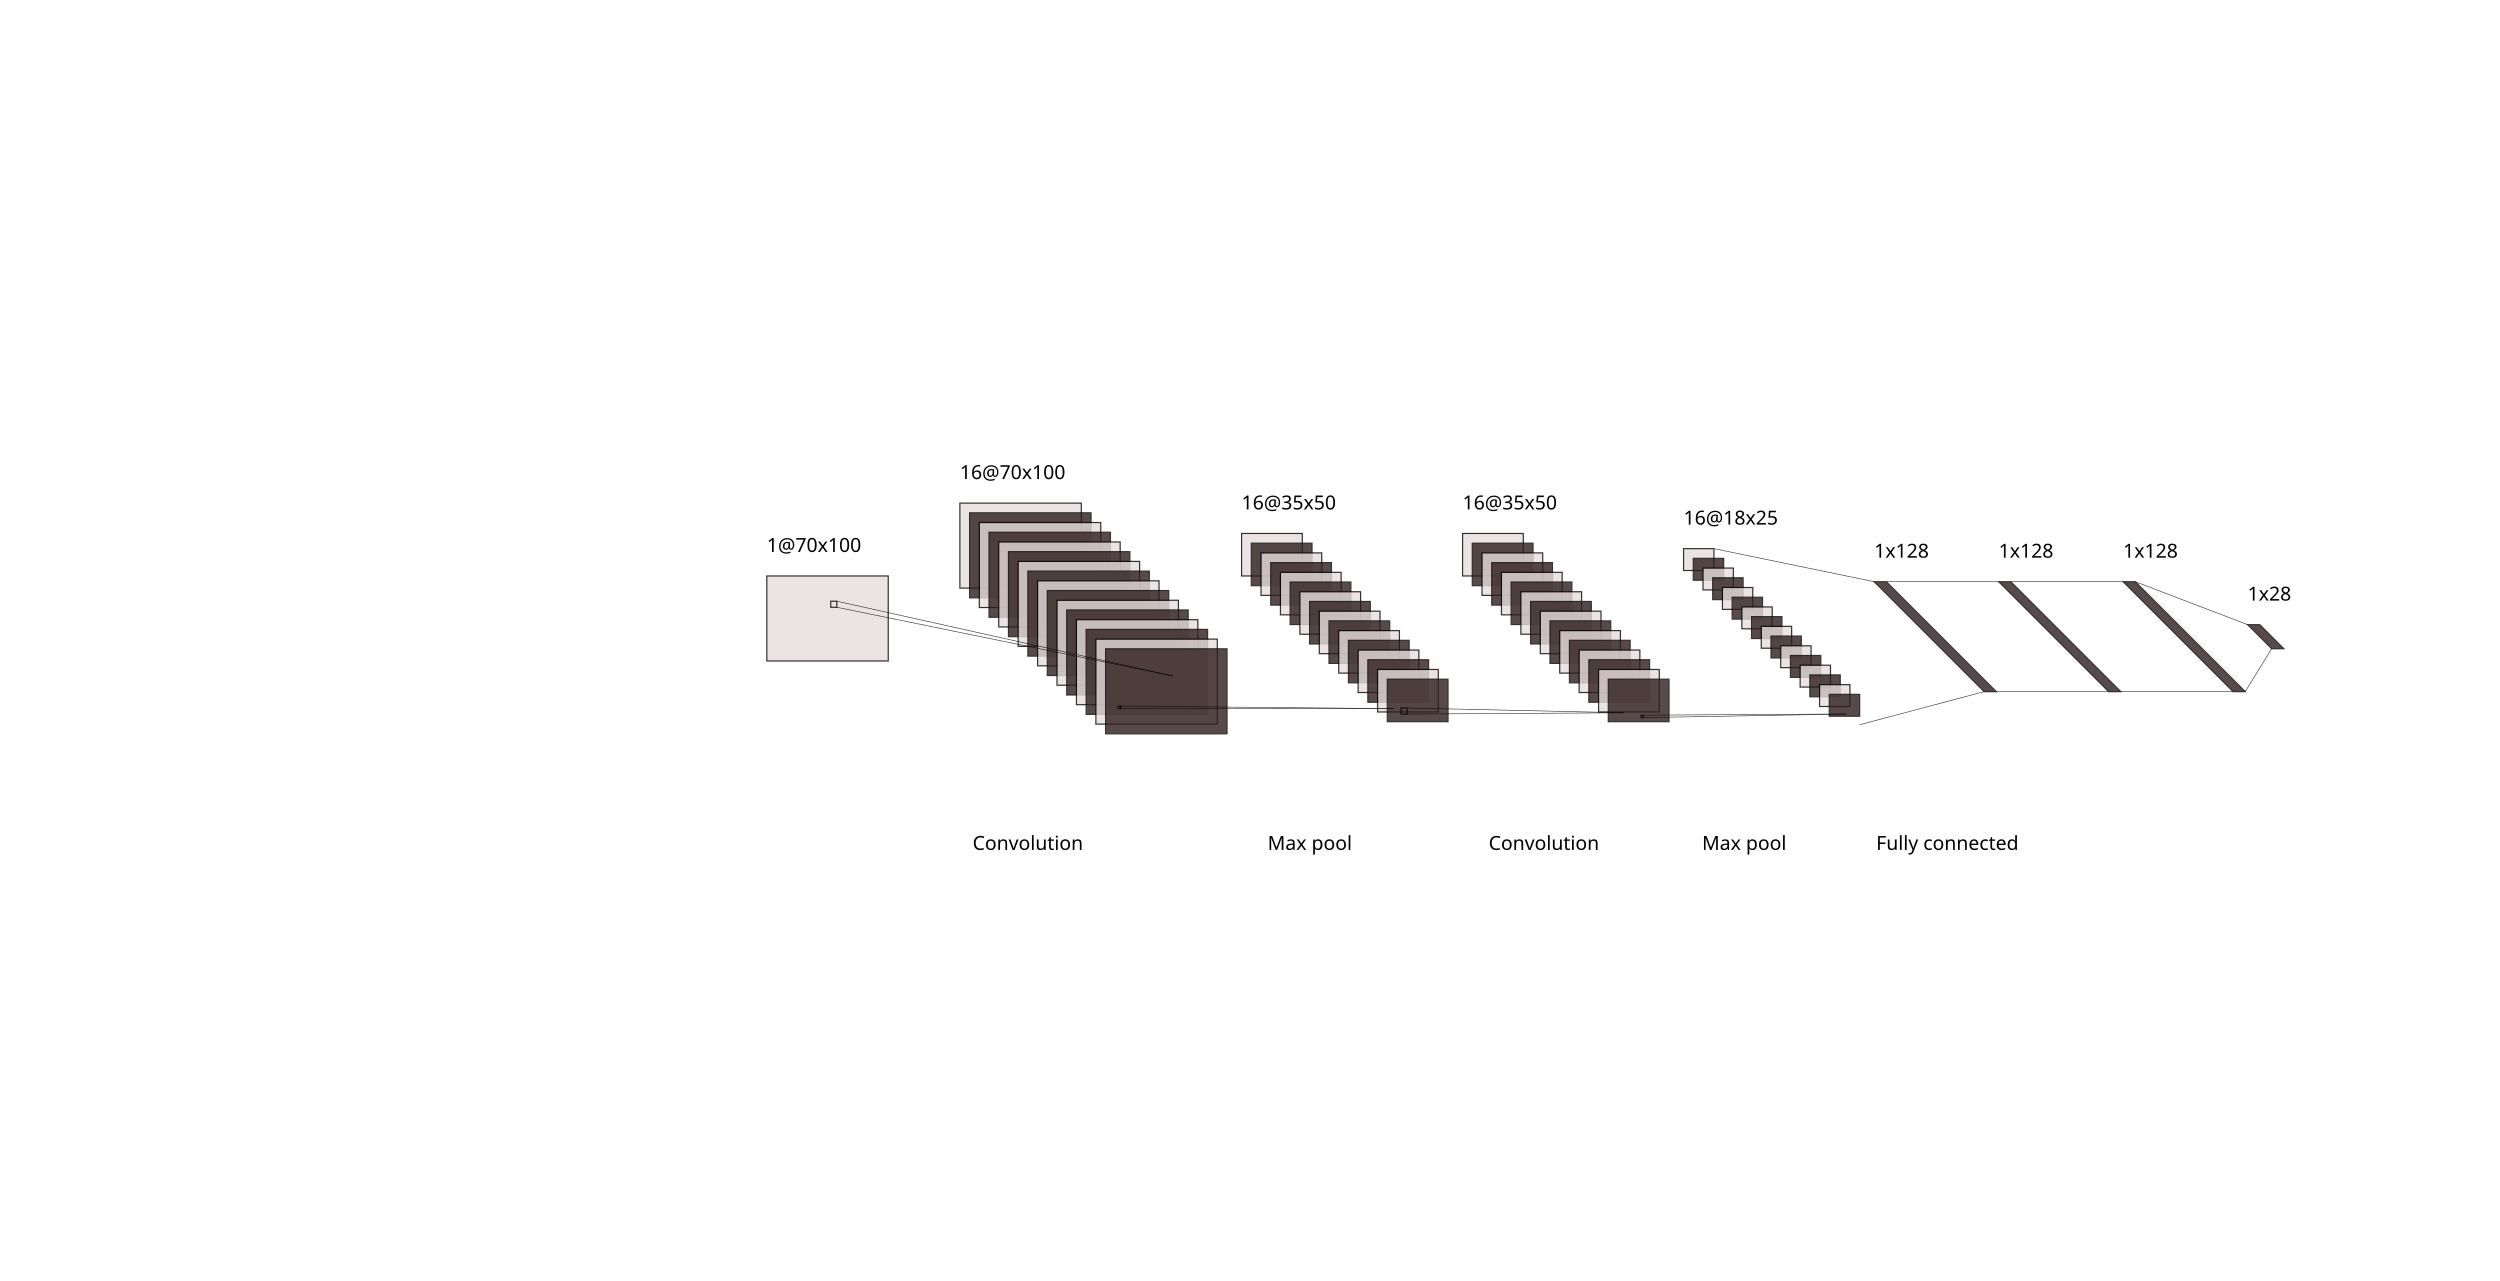
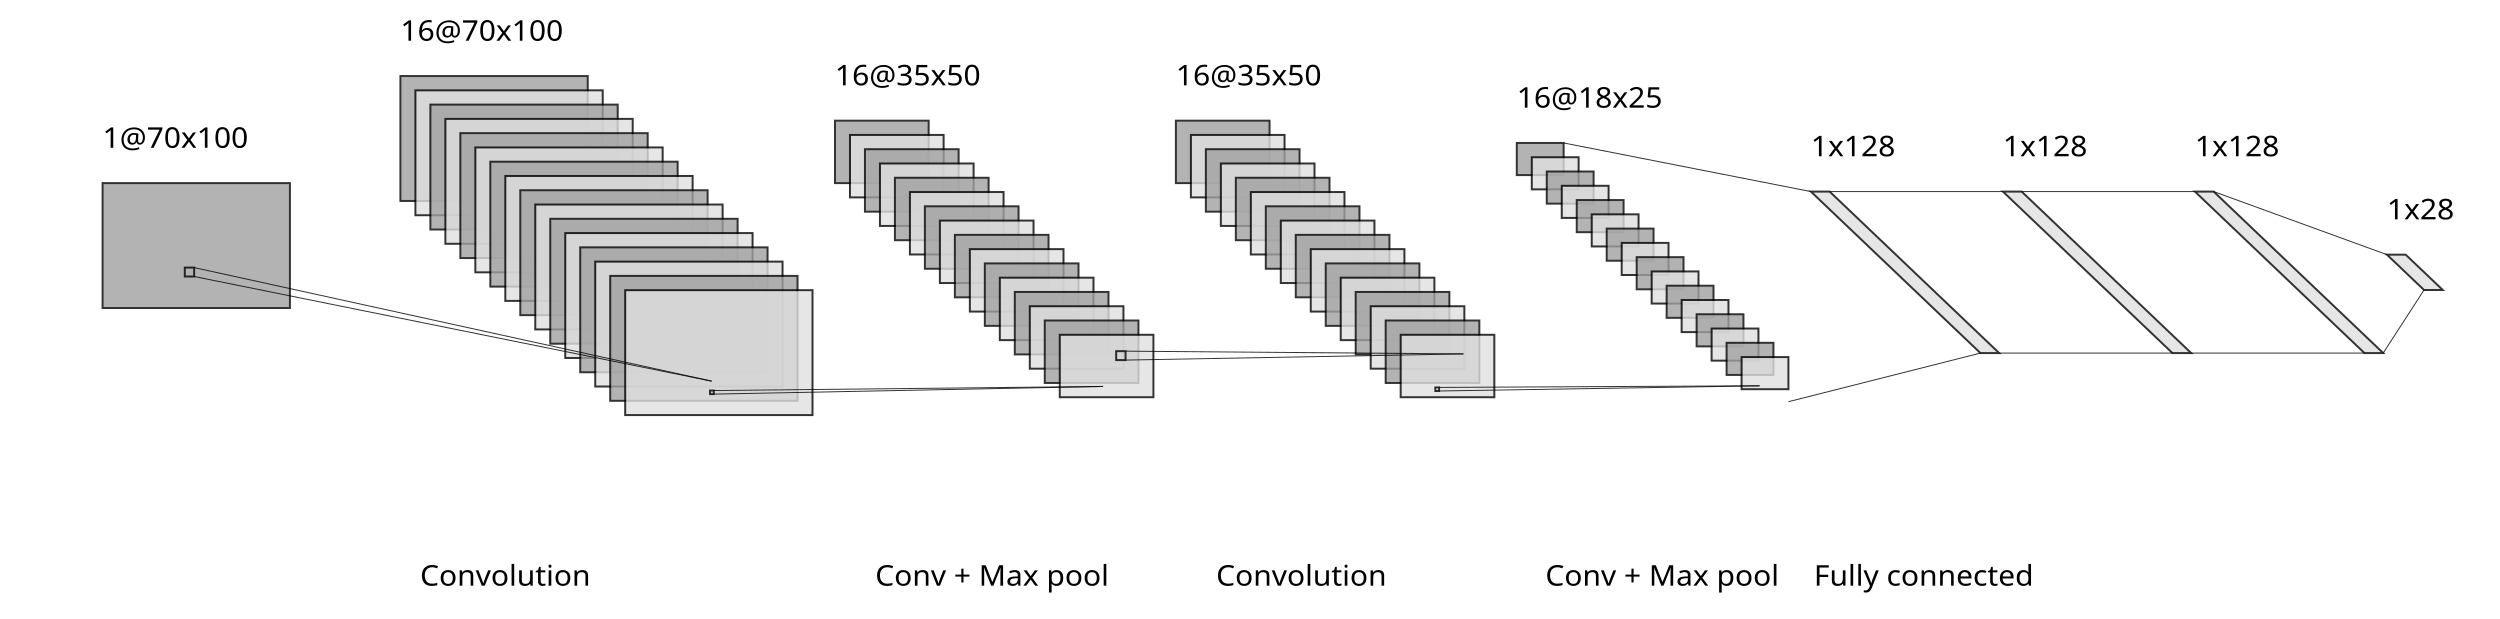
- <svg xmlns="http://www.w3.org/2000/svg" width="1853" height="949" style="cursor: move;">
-   <g transform="translate(229.5121,44.85686) scale(0.9000019)">
-     <rect class="rect" id="0_0" width="100" height="70" x="376.5" y="424.5" style="fill: rgb(231, 221, 221); stroke: black; stroke-width: 1; opacity: 0.8;" />
-     <rect class="rect" id="1_0" width="100" height="70" x="535.5" y="364.5" style="fill: rgb(231, 221, 221); stroke: black; stroke-width: 1; opacity: 0.8;" />
-     <rect class="rect" id="1_1" width="100" height="70" x="543.5" y="372.5" style="fill: rgb(46, 29, 29); stroke: black; stroke-width: 1; opacity: 0.8;" />
-     <rect class="rect" id="1_2" width="100" height="70" x="551.5" y="380.5" style="fill: rgb(231, 221, 221); stroke: black; stroke-width: 1; opacity: 0.8;" />
-     <rect class="rect" id="1_3" width="100" height="70" x="559.5" y="388.5" style="fill: rgb(46, 29, 29); stroke: black; stroke-width: 1; opacity: 0.8;" />
-     <rect class="rect" id="1_4" width="100" height="70" x="567.5" y="396.5" style="fill: rgb(231, 221, 221); stroke: black; stroke-width: 1; opacity: 0.8;" />
-     <rect class="rect" id="1_5" width="100" height="70" x="575.5" y="404.5" style="fill: rgb(46, 29, 29); stroke: black; stroke-width: 1; opacity: 0.8;" />
-     <rect class="rect" id="1_6" width="100" height="70" x="583.5" y="412.5" style="fill: rgb(231, 221, 221); stroke: black; stroke-width: 1; opacity: 0.8;" />
-     <rect class="rect" id="1_7" width="100" height="70" x="591.5" y="420.5" style="fill: rgb(46, 29, 29); stroke: black; stroke-width: 1; opacity: 0.8;" />
-     <rect class="rect" id="1_8" width="100" height="70" x="599.5" y="428.5" style="fill: rgb(231, 221, 221); stroke: black; stroke-width: 1; opacity: 0.8;" />
-     <rect class="rect" id="1_9" width="100" height="70" x="607.5" y="436.5" style="fill: rgb(46, 29, 29); stroke: black; stroke-width: 1; opacity: 0.8;" />
-     <rect class="rect" id="1_10" width="100" height="70" x="615.5" y="444.5" style="fill: rgb(231, 221, 221); stroke: black; stroke-width: 1; opacity: 0.8;" />
-     <rect class="rect" id="1_11" width="100" height="70" x="623.5" y="452.5" style="fill: rgb(46, 29, 29); stroke: black; stroke-width: 1; opacity: 0.8;" />
-     <rect class="rect" id="1_12" width="100" height="70" x="631.5" y="460.5" style="fill: rgb(231, 221, 221); stroke: black; stroke-width: 1; opacity: 0.8;" />
-     <rect class="rect" id="1_13" width="100" height="70" x="639.5" y="468.5" style="fill: rgb(46, 29, 29); stroke: black; stroke-width: 1; opacity: 0.8;" />
-     <rect class="rect" id="1_14" width="100" height="70" x="647.5" y="476.5" style="fill: rgb(231, 221, 221); stroke: black; stroke-width: 1; opacity: 0.8;" />
-     <rect class="rect" id="1_15" width="100" height="70" x="655.5" y="484.5" style="fill: rgb(46, 29, 29); stroke: black; stroke-width: 1; opacity: 0.8;" />
-     <rect class="rect" id="2_0" width="50" height="35" x="767.5" y="389.5" style="fill: rgb(231, 221, 221); stroke: black; stroke-width: 1; opacity: 0.8;" />
-     <rect class="rect" id="2_1" width="50" height="35" x="775.5" y="397.5" style="fill: rgb(46, 29, 29); stroke: black; stroke-width: 1; opacity: 0.8;" />
-     <rect class="rect" id="2_2" width="50" height="35" x="783.5" y="405.5" style="fill: rgb(231, 221, 221); stroke: black; stroke-width: 1; opacity: 0.8;" />
-     <rect class="rect" id="2_3" width="50" height="35" x="791.5" y="413.5" style="fill: rgb(46, 29, 29); stroke: black; stroke-width: 1; opacity: 0.8;" />
-     <rect class="rect" id="2_4" width="50" height="35" x="799.5" y="421.5" style="fill: rgb(231, 221, 221); stroke: black; stroke-width: 1; opacity: 0.8;" />
-     <rect class="rect" id="2_5" width="50" height="35" x="807.5" y="429.5" style="fill: rgb(46, 29, 29); stroke: black; stroke-width: 1; opacity: 0.8;" />
-     <rect class="rect" id="2_6" width="50" height="35" x="815.5" y="437.5" style="fill: rgb(231, 221, 221); stroke: black; stroke-width: 1; opacity: 0.8;" />
-     <rect class="rect" id="2_7" width="50" height="35" x="823.5" y="445.5" style="fill: rgb(46, 29, 29); stroke: black; stroke-width: 1; opacity: 0.8;" />
-     <rect class="rect" id="2_8" width="50" height="35" x="831.5" y="453.5" style="fill: rgb(231, 221, 221); stroke: black; stroke-width: 1; opacity: 0.8;" />
-     <rect class="rect" id="2_9" width="50" height="35" x="839.5" y="461.5" style="fill: rgb(46, 29, 29); stroke: black; stroke-width: 1; opacity: 0.8;" />
-     <rect class="rect" id="2_10" width="50" height="35" x="847.5" y="469.5" style="fill: rgb(231, 221, 221); stroke: black; stroke-width: 1; opacity: 0.8;" />
-     <rect class="rect" id="2_11" width="50" height="35" x="855.5" y="477.5" style="fill: rgb(46, 29, 29); stroke: black; stroke-width: 1; opacity: 0.8;" />
-     <rect class="rect" id="2_12" width="50" height="35" x="863.5" y="485.5" style="fill: rgb(231, 221, 221); stroke: black; stroke-width: 1; opacity: 0.8;" />
-     <rect class="rect" id="2_13" width="50" height="35" x="871.5" y="493.5" style="fill: rgb(46, 29, 29); stroke: black; stroke-width: 1; opacity: 0.8;" />
-     <rect class="rect" id="2_14" width="50" height="35" x="879.5" y="501.5" style="fill: rgb(231, 221, 221); stroke: black; stroke-width: 1; opacity: 0.8;" />
-     <rect class="rect" id="2_15" width="50" height="35" x="887.5" y="509.5" style="fill: rgb(46, 29, 29); stroke: black; stroke-width: 1; opacity: 0.8;" />
-     <rect class="rect" id="3_0" width="50" height="35" x="949.5" y="389.5" style="fill: rgb(231, 221, 221); stroke: black; stroke-width: 1; opacity: 0.8;" />
-     <rect class="rect" id="3_1" width="50" height="35" x="957.5" y="397.5" style="fill: rgb(46, 29, 29); stroke: black; stroke-width: 1; opacity: 0.8;" />
-     <rect class="rect" id="3_2" width="50" height="35" x="965.5" y="405.5" style="fill: rgb(231, 221, 221); stroke: black; stroke-width: 1; opacity: 0.8;" />
-     <rect class="rect" id="3_3" width="50" height="35" x="973.5" y="413.5" style="fill: rgb(46, 29, 29); stroke: black; stroke-width: 1; opacity: 0.8;" />
-     <rect class="rect" id="3_4" width="50" height="35" x="981.5" y="421.5" style="fill: rgb(231, 221, 221); stroke: black; stroke-width: 1; opacity: 0.8;" />
-     <rect class="rect" id="3_5" width="50" height="35" x="989.5" y="429.5" style="fill: rgb(46, 29, 29); stroke: black; stroke-width: 1; opacity: 0.8;" />
-     <rect class="rect" id="3_6" width="50" height="35" x="997.5" y="437.5" style="fill: rgb(231, 221, 221); stroke: black; stroke-width: 1; opacity: 0.8;" />
-     <rect class="rect" id="3_7" width="50" height="35" x="1005.5" y="445.5" style="fill: rgb(46, 29, 29); stroke: black; stroke-width: 1; opacity: 0.8;" />
-     <rect class="rect" id="3_8" width="50" height="35" x="1013.5" y="453.5" style="fill: rgb(231, 221, 221); stroke: black; stroke-width: 1; opacity: 0.8;" />
-     <rect class="rect" id="3_9" width="50" height="35" x="1021.5" y="461.5" style="fill: rgb(46, 29, 29); stroke: black; stroke-width: 1; opacity: 0.8;" />
-     <rect class="rect" id="3_10" width="50" height="35" x="1029.5" y="469.5" style="fill: rgb(231, 221, 221); stroke: black; stroke-width: 1; opacity: 0.8;" />
-     <rect class="rect" id="3_11" width="50" height="35" x="1037.5" y="477.5" style="fill: rgb(46, 29, 29); stroke: black; stroke-width: 1; opacity: 0.8;" />
-     <rect class="rect" id="3_12" width="50" height="35" x="1045.5" y="485.5" style="fill: rgb(231, 221, 221); stroke: black; stroke-width: 1; opacity: 0.8;" />
-     <rect class="rect" id="3_13" width="50" height="35" x="1053.5" y="493.5" style="fill: rgb(46, 29, 29); stroke: black; stroke-width: 1; opacity: 0.8;" />
-     <rect class="rect" id="3_14" width="50" height="35" x="1061.5" y="501.5" style="fill: rgb(231, 221, 221); stroke: black; stroke-width: 1; opacity: 0.8;" />
-     <rect class="rect" id="3_15" width="50" height="35" x="1069.5" y="509.5" style="fill: rgb(46, 29, 29); stroke: black; stroke-width: 1; opacity: 0.8;" />
-     <rect class="rect" id="4_0" width="25" height="18" x="1131.5" y="402" style="fill: rgb(231, 221, 221); stroke: black; stroke-width: 1; opacity: 0.8;" />
-     <rect class="rect" id="4_1" width="25" height="18" x="1139.5" y="410" style="fill: rgb(46, 29, 29); stroke: black; stroke-width: 1; opacity: 0.8;" />
-     <rect class="rect" id="4_2" width="25" height="18" x="1147.5" y="418" style="fill: rgb(231, 221, 221); stroke: black; stroke-width: 1; opacity: 0.8;" />
-     <rect class="rect" id="4_3" width="25" height="18" x="1155.5" y="426" style="fill: rgb(46, 29, 29); stroke: black; stroke-width: 1; opacity: 0.8;" />
-     <rect class="rect" id="4_4" width="25" height="18" x="1163.5" y="434" style="fill: rgb(231, 221, 221); stroke: black; stroke-width: 1; opacity: 0.8;" />
-     <rect class="rect" id="4_5" width="25" height="18" x="1171.5" y="442" style="fill: rgb(46, 29, 29); stroke: black; stroke-width: 1; opacity: 0.8;" />
-     <rect class="rect" id="4_6" width="25" height="18" x="1179.5" y="450" style="fill: rgb(231, 221, 221); stroke: black; stroke-width: 1; opacity: 0.8;" />
-     <rect class="rect" id="4_7" width="25" height="18" x="1187.5" y="458" style="fill: rgb(46, 29, 29); stroke: black; stroke-width: 1; opacity: 0.8;" />
-     <rect class="rect" id="4_8" width="25" height="18" x="1195.5" y="466" style="fill: rgb(231, 221, 221); stroke: black; stroke-width: 1; opacity: 0.8;" />
-     <rect class="rect" id="4_9" width="25" height="18" x="1203.5" y="474" style="fill: rgb(46, 29, 29); stroke: black; stroke-width: 1; opacity: 0.8;" />
-     <rect class="rect" id="4_10" width="25" height="18" x="1211.5" y="482" style="fill: rgb(231, 221, 221); stroke: black; stroke-width: 1; opacity: 0.8;" />
-     <rect class="rect" id="4_11" width="25" height="18" x="1219.5" y="490" style="fill: rgb(46, 29, 29); stroke: black; stroke-width: 1; opacity: 0.8;" />
-     <rect class="rect" id="4_12" width="25" height="18" x="1227.5" y="498" style="fill: rgb(231, 221, 221); stroke: black; stroke-width: 1; opacity: 0.8;" />
-     <rect class="rect" id="4_13" width="25" height="18" x="1235.5" y="506" style="fill: rgb(46, 29, 29); stroke: black; stroke-width: 1; opacity: 0.8;" />
-     <rect class="rect" id="4_14" width="25" height="18" x="1243.5" y="514" style="fill: rgb(231, 221, 221); stroke: black; stroke-width: 1; opacity: 0.8;" />
-     <rect class="rect" id="4_15" width="25" height="18" x="1251.5" y="522" style="fill: rgb(46, 29, 29); stroke: black; stroke-width: 1; opacity: 0.8;" />
-     <rect class="conv" id="conv_0" width="5" height="5" x="429.137" y="445.279" style="fill-opacity: 0; stroke: black; stroke-width: 1; stroke-opacity: 0.8;" />
-     <rect class="conv" id="conv_1" width="2" height="2" x="665.883" y="531.663" style="fill-opacity: 0; stroke: black; stroke-width: 1; stroke-opacity: 0.8;" />
-     <rect class="conv" id="conv_2" width="5" height="5" x="898.835" y="533.228" style="fill-opacity: 0; stroke: black; stroke-width: 1; stroke-opacity: 0.8;" />
-     <rect class="conv" id="conv_3" width="2" height="2" x="1096.483" y="539.146" style="fill-opacity: 0; stroke: black; stroke-width: 1; stroke-opacity: 0.8;" />
-     <line class="link" id="conv_0" x1="434.137" y1="450.279" x2="710.908" y2="506.877" style="stroke: black; stroke-width: 0.5; stroke-opacity: 0.8;" />
-     <line class="link" id="conv_0" x1="434.137" y1="445.279" x2="710.908" y2="506.877" style="stroke: black; stroke-width: 0.5; stroke-opacity: 0.8;" />
-     <line class="link" id="conv_1" x1="667.883" y1="533.663" x2="892.798" y2="533.775" style="stroke: black; stroke-width: 0.5; stroke-opacity: 0.8;" />
-     <line class="link" id="conv_1" x1="667.883" y1="531.663" x2="892.798" y2="533.775" style="stroke: black; stroke-width: 0.5; stroke-opacity: 0.8;" />
-     <line class="link" id="conv_2" x1="903.835" y1="538.228" x2="1082.094" y2="537.182" style="stroke: black; stroke-width: 0.5; stroke-opacity: 0.8;" />
-     <line class="link" id="conv_2" x1="903.835" y1="533.228" x2="1082.094" y2="537.182" style="stroke: black; stroke-width: 0.5; stroke-opacity: 0.8;" />
-     <line class="link" id="conv_3" x1="1098.483" y1="541.146" x2="1265.554" y2="538.171" style="stroke: black; stroke-width: 0.5; stroke-opacity: 0.8;" />
-     <line class="link" id="conv_3" x1="1098.483" y1="539.146" x2="1265.554" y2="538.171" style="stroke: black; stroke-width: 0.5; stroke-opacity: 0.8;" />
-     <polygon class="poly" id="fc_0" points="1288.5,429.245 1298.5,429.245 1389.01,519.755 1379.01,519.755" style="fill: rgb(46, 29, 29); stroke: black; stroke-width: 1; opacity: 0.8;" />
-     <polygon class="poly" id="fc_1" points="1391.01,429.245 1401.01,429.245 1491.519,519.755 1481.519,519.755" style="fill: rgb(46, 29, 29); stroke: black; stroke-width: 1; opacity: 0.8;" />
-     <polygon class="poly" id="fc_2" points="1493.519,429.245 1503.519,429.245 1594.029,519.755 1584.029,519.755" style="fill: rgb(46, 29, 29); stroke: black; stroke-width: 1; opacity: 0.8;" />
-     <polygon class="poly" id="fc_3" points="1596.029,464.601 1606.029,464.601 1625.828,484.399 1615.828,484.399" style="fill: rgb(46, 29, 29); stroke: black; stroke-width: 1; opacity: 0.8;" />
-     <line class="line" id="fc_0" x1="1276.5" y1="547" x2="1379.01" y2="519.755" style="stroke: black; stroke-width: 0.5; stroke-opacity: 0.8;" />
-     <line class="line" id="fc_0" x1="1156.5" y1="402" x2="1288.5" y2="429.245" style="stroke: black; stroke-width: 0.5; stroke-opacity: 0.8;" />
-     <line class="line" id="fc_1" x1="1389.01" y1="519.755" x2="1481.519" y2="519.755" style="stroke: black; stroke-width: 0.5; stroke-opacity: 0.8;" />
-     <line class="line" id="fc_1" x1="1298.5" y1="429.245" x2="1391.01" y2="429.245" style="stroke: black; stroke-width: 0.5; stroke-opacity: 0.8;" />
-     <line class="line" id="fc_2" x1="1491.519" y1="519.755" x2="1584.029" y2="519.755" style="stroke: black; stroke-width: 0.5; stroke-opacity: 0.8;" />
-     <line class="line" id="fc_2" x1="1401.01" y1="429.245" x2="1493.519" y2="429.245" style="stroke: black; stroke-width: 0.5; stroke-opacity: 0.8;" />
-     <line class="line" id="fc_3" x1="1594.029" y1="519.755" x2="1615.828" y2="484.399" style="stroke: black; stroke-width: 0.5; stroke-opacity: 0.8;" />
-     <line class="line" id="fc_3" x1="1503.519" y1="429.245" x2="1596.029" y2="464.601" style="stroke: black; stroke-width: 0.5; stroke-opacity: 0.8;" />
-     <text class="text" dy=".35em" font-family="sans-serif" x="546" y="644.5" style="font-size: 16px;">Convolution</text>
-     <text class="text" dy=".35em" font-family="sans-serif" x="789" y="644.5" style="font-size: 16px;">Max pool</text>
-     <text class="text" dy=".35em" font-family="sans-serif" x="971" y="644.5" style="font-size: 16px;">Convolution</text>
-     <text class="text" dy=".35em" font-family="sans-serif" x="1146.75" y="644.5" style="font-size: 16px;">Max pool</text>
-     <text class="text" dy=".35em" font-family="sans-serif" x="1290.127" y="644.5" style="font-size: 16px;">Fully connected</text>
-     <text class="info" dy="-0.3em" font-family="sans-serif" x="376.5" y="409.5" style="font-size: 16px;">1@70x100</text>
-     <text class="info" dy="-0.3em" font-family="sans-serif" x="535.5" y="349.5" style="font-size: 16px;">16@70x100</text>
-     <text class="info" dy="-0.3em" font-family="sans-serif" x="767.5" y="374.5" style="font-size: 16px;">16@35x50</text>
-     <text class="info" dy="-0.3em" font-family="sans-serif" x="949.5" y="374.5" style="font-size: 16px;">16@35x50</text>
-     <text class="info" dy="-0.3em" font-family="sans-serif" x="1131.5" y="387" style="font-size: 16px;">16@18x25</text>
-     <text class="info" dy="-0.3em" font-family="sans-serif" x="1288.5" y="414.245" style="font-size: 16px;">1x128</text>
-     <text class="info" dy="-0.3em" font-family="sans-serif" x="1391.01" y="414.245" style="font-size: 16px;">1x128</text>
-     <text class="info" dy="-0.3em" font-family="sans-serif" x="1493.519" y="414.245" style="font-size: 16px;">1x128</text>
-     <text class="info" dy="-0.3em" font-family="sans-serif" x="1596.029" y="449.601" style="font-size: 16px;">1x28</text>
+ <svg xmlns="http://www.w3.org/2000/svg" width="1751.857" height="433.143" style="cursor: move;">
+   <rect id="backgroundrect" width="100%" height="100%" x="0" y="0" fill="none" stroke="none" class="" style="" />
+   <g class="currentLayer" style="">
+     <g transform="translate(-452.118,-176.4157) scale(1.391782) " id="svg_1" class="">
+       <rect class="rect" id="0_0" width="94.31" height="62.886" x="376.5" y="218.951" style="fill: rgb(160, 160, 160); stroke: black; stroke-width: 1; opacity: 0.8;" />
+       <rect class="rect" id="1_0" width="94.31" height="62.886" x="526.453" y="165.048" style="fill: rgb(160, 160, 160); stroke: black; stroke-width: 1; opacity: 0.8;" />
+       <rect class="rect" id="1_1" width="94.31" height="62.886" x="533.997" y="172.235" style="fill: rgb(224, 224, 224); stroke: black; stroke-width: 1; opacity: 0.8;" />
+       <rect class="rect" id="1_2" width="94.31" height="62.886" x="541.542" y="179.422" style="fill: rgb(160, 160, 160); stroke: black; stroke-width: 1; opacity: 0.8;" />
+       <rect class="rect" id="1_3" width="94.31" height="62.886" x="549.087" y="186.609" style="fill: rgb(224, 224, 224); stroke: black; stroke-width: 1; opacity: 0.8;" />
+       <rect class="rect" id="1_4" width="94.31" height="62.886" x="556.632" y="193.796" style="fill: rgb(160, 160, 160); stroke: black; stroke-width: 1; opacity: 0.8;" />
+       <rect class="rect" id="1_5" width="94.31" height="62.886" x="564.176" y="200.983" style="fill: rgb(224, 224, 224); stroke: black; stroke-width: 1; opacity: 0.8;" />
+       <rect class="rect" id="1_6" width="94.31" height="62.886" x="571.721" y="208.17" style="fill: rgb(160, 160, 160); stroke: black; stroke-width: 1; opacity: 0.8;" />
+       <rect class="rect" id="1_7" width="94.31" height="62.886" x="579.266" y="215.357" style="fill: rgb(224, 224, 224); stroke: black; stroke-width: 1; opacity: 0.8;" />
+       <rect class="rect" id="1_8" width="94.31" height="62.886" x="586.811" y="222.544" style="fill: rgb(160, 160, 160); stroke: black; stroke-width: 1; opacity: 0.8;" />
+       <rect class="rect" id="1_9" width="94.31" height="62.886" x="594.356" y="229.731" style="fill: rgb(224, 224, 224); stroke: black; stroke-width: 1; opacity: 0.8;" />
+       <rect class="rect" id="1_10" width="94.31" height="62.886" x="601.9" y="236.918" style="fill: rgb(160, 160, 160); stroke: black; stroke-width: 1; opacity: 0.8;" />
+       <rect class="rect" id="1_11" width="94.31" height="62.886" x="609.445" y="244.105" style="fill: rgb(224, 224, 224); stroke: black; stroke-width: 1; opacity: 0.8;" />
+       <rect class="rect" id="1_12" width="94.31" height="62.886" x="616.99" y="251.292" style="fill: rgb(160, 160, 160); stroke: black; stroke-width: 1; opacity: 0.8;" />
+       <rect class="rect" id="1_13" width="94.31" height="62.886" x="624.535" y="258.479" style="fill: rgb(224, 224, 224); stroke: black; stroke-width: 1; opacity: 0.8;" />
+       <rect class="rect" id="1_14" width="94.31" height="62.886" x="632.079" y="265.666" style="fill: rgb(160, 160, 160); stroke: black; stroke-width: 1; opacity: 0.8;" />
+       <rect class="rect" id="1_15" width="94.31" height="62.886" x="639.624" y="272.853" style="fill: rgb(224, 224, 224); stroke: black; stroke-width: 1; opacity: 0.8;" />
+       <rect class="rect" id="2_0" width="47.155" height="31.443" x="745.251" y="187.508" style="fill: rgb(160, 160, 160); stroke: black; stroke-width: 1; opacity: 0.8;" />
+       <rect class="rect" id="2_1" width="47.155" height="31.443" x="752.796" y="194.695" style="fill: rgb(224, 224, 224); stroke: black; stroke-width: 1; opacity: 0.8;" />
+       <rect class="rect" id="2_2" width="47.155" height="31.443" x="760.341" y="201.882" style="fill: rgb(160, 160, 160); stroke: black; stroke-width: 1; opacity: 0.8;" />
+       <rect class="rect" id="2_3" width="47.155" height="31.443" x="767.886" y="209.068" style="fill: rgb(224, 224, 224); stroke: black; stroke-width: 1; opacity: 0.8;" />
+       <rect class="rect" id="2_4" width="47.155" height="31.443" x="775.43" y="216.255" style="fill: rgb(160, 160, 160); stroke: black; stroke-width: 1; opacity: 0.8;" />
+       <rect class="rect" id="2_5" width="47.155" height="31.443" x="782.975" y="223.442" style="fill: rgb(224, 224, 224); stroke: black; stroke-width: 1; opacity: 0.8;" />
+       <rect class="rect" id="2_6" width="47.155" height="31.443" x="790.52" y="230.629" style="fill: rgb(160, 160, 160); stroke: black; stroke-width: 1; opacity: 0.8;" />
+       <rect class="rect" id="2_7" width="47.155" height="31.443" x="798.065" y="237.816" style="fill: rgb(224, 224, 224); stroke: black; stroke-width: 1; opacity: 0.8;" />
+       <rect class="rect" id="2_8" width="47.155" height="31.443" x="805.609" y="245.003" style="fill: rgb(160, 160, 160); stroke: black; stroke-width: 1; opacity: 0.8;" />
+       <rect class="rect" id="2_9" width="47.155" height="31.443" x="813.154" y="252.19" style="fill: rgb(224, 224, 224); stroke: black; stroke-width: 1; opacity: 0.8;" />
+       <rect class="rect" id="2_10" width="47.155" height="31.443" x="820.699" y="259.377" style="fill: rgb(160, 160, 160); stroke: black; stroke-width: 1; opacity: 0.8;" />
+       <rect class="rect" id="2_11" width="47.155" height="31.443" x="828.244" y="266.564" style="fill: rgb(224, 224, 224); stroke: black; stroke-width: 1; opacity: 0.8;" />
+       <rect class="rect" id="2_12" width="47.155" height="31.443" x="835.789" y="273.751" style="fill: rgb(160, 160, 160); stroke: black; stroke-width: 1; opacity: 0.8;" />
+       <rect class="rect" id="2_13" width="47.155" height="31.443" x="843.333" y="280.938" style="fill: rgb(224, 224, 224); stroke: black; stroke-width: 1; opacity: 0.8;" />
+       <rect class="rect" id="2_14" width="47.155" height="31.443" x="850.878" y="288.125" style="fill: rgb(160, 160, 160); stroke: black; stroke-width: 1; opacity: 0.8;" />
+       <rect class="rect" id="2_15" width="47.155" height="31.443" x="858.423" y="295.312" style="fill: rgb(224, 224, 224); stroke: black; stroke-width: 1; opacity: 0.8;" />
+       <rect class="rect" id="3_0" width="47.155" height="31.443" x="916.895" y="187.508" style="fill: rgb(160, 160, 160); stroke: black; stroke-width: 1; opacity: 0.8;" />
+       <rect class="rect" id="3_1" width="47.155" height="31.443" x="924.44" y="194.695" style="fill: rgb(224, 224, 224); stroke: black; stroke-width: 1; opacity: 0.8;" />
+       <rect class="rect" id="3_2" width="47.155" height="31.443" x="931.985" y="201.882" style="fill: rgb(160, 160, 160); stroke: black; stroke-width: 1; opacity: 0.8;" />
+       <rect class="rect" id="3_3" width="47.155" height="31.443" x="939.529" y="209.068" style="fill: rgb(224, 224, 224); stroke: black; stroke-width: 1; opacity: 0.8;" />
+       <rect class="rect" id="3_4" width="47.155" height="31.443" x="947.074" y="216.255" style="fill: rgb(160, 160, 160); stroke: black; stroke-width: 1; opacity: 0.8;" />
+       <rect class="rect" id="3_5" width="47.155" height="31.443" x="954.619" y="223.442" style="fill: rgb(224, 224, 224); stroke: black; stroke-width: 1; opacity: 0.8;" />
+       <rect class="rect" id="3_6" width="47.155" height="31.443" x="962.164" y="230.629" style="fill: rgb(160, 160, 160); stroke: black; stroke-width: 1; opacity: 0.8;" />
+       <rect class="rect" id="3_7" width="47.155" height="31.443" x="969.708" y="237.816" style="fill: rgb(224, 224, 224); stroke: black; stroke-width: 1; opacity: 0.8;" />
+       <rect class="rect" id="3_8" width="47.155" height="31.443" x="977.253" y="245.003" style="fill: rgb(160, 160, 160); stroke: black; stroke-width: 1; opacity: 0.8;" />
+       <rect class="rect" id="3_9" width="47.155" height="31.443" x="984.798" y="252.19" style="fill: rgb(224, 224, 224); stroke: black; stroke-width: 1; opacity: 0.8;" />
+       <rect class="rect" id="3_10" width="47.155" height="31.443" x="992.343" y="259.377" style="fill: rgb(160, 160, 160); stroke: black; stroke-width: 1; opacity: 0.8;" />
+       <rect class="rect" id="3_11" width="47.155" height="31.443" x="999.888" y="266.564" style="fill: rgb(224, 224, 224); stroke: black; stroke-width: 1; opacity: 0.8;" />
+       <rect class="rect" id="3_12" width="47.155" height="31.443" x="1007.432" y="273.751" style="fill: rgb(160, 160, 160); stroke: black; stroke-width: 1; opacity: 0.8;" />
+       <rect class="rect" id="3_13" width="47.155" height="31.443" x="1014.977" y="280.938" style="fill: rgb(224, 224, 224); stroke: black; stroke-width: 1; opacity: 0.8;" />
+       <rect class="rect" id="3_14" width="47.155" height="31.443" x="1022.522" y="288.125" style="fill: rgb(160, 160, 160); stroke: black; stroke-width: 1; opacity: 0.8;" />
+       <rect class="rect" id="3_15" width="47.155" height="31.443" x="1030.067" y="295.312" style="fill: rgb(224, 224, 224); stroke: black; stroke-width: 1; opacity: 0.8;" />
+       <rect class="rect" id="4_0" width="23.577" height="16.171" x="1088.539" y="198.737" style="fill: rgb(160, 160, 160); stroke: black; stroke-width: 1; opacity: 0.8;" />
+       <rect class="rect" id="4_1" width="23.577" height="16.171" x="1096.084" y="205.924" style="fill: rgb(224, 224, 224); stroke: black; stroke-width: 1; opacity: 0.8;" />
+       <rect class="rect" id="4_2" width="23.577" height="16.171" x="1103.628" y="213.111" style="fill: rgb(160, 160, 160); stroke: black; stroke-width: 1; opacity: 0.8;" />
+       <rect class="rect" id="4_3" width="23.577" height="16.171" x="1111.173" y="220.298" style="fill: rgb(224, 224, 224); stroke: black; stroke-width: 1; opacity: 0.8;" />
+       <rect class="rect" id="4_4" width="23.577" height="16.171" x="1118.718" y="227.485" style="fill: rgb(160, 160, 160); stroke: black; stroke-width: 1; opacity: 0.8;" />
+       <rect class="rect" id="4_5" width="23.577" height="16.171" x="1126.263" y="234.672" style="fill: rgb(224, 224, 224); stroke: black; stroke-width: 1; opacity: 0.8;" />
+       <rect class="rect" id="4_6" width="23.577" height="16.171" x="1133.807" y="241.859" style="fill: rgb(160, 160, 160); stroke: black; stroke-width: 1; opacity: 0.8;" />
+       <rect class="rect" id="4_7" width="23.577" height="16.171" x="1141.352" y="249.046" style="fill: rgb(224, 224, 224); stroke: black; stroke-width: 1; opacity: 0.8;" />
+       <rect class="rect" id="4_8" width="23.577" height="16.171" x="1148.897" y="256.233" style="fill: rgb(160, 160, 160); stroke: black; stroke-width: 1; opacity: 0.8;" />
+       <rect class="rect" id="4_9" width="23.577" height="16.171" x="1156.442" y="263.42" style="fill: rgb(224, 224, 224); stroke: black; stroke-width: 1; opacity: 0.8;" />
+       <rect class="rect" id="4_10" width="23.577" height="16.171" x="1163.987" y="270.607" style="fill: rgb(160, 160, 160); stroke: black; stroke-width: 1; opacity: 0.8;" />
+       <rect class="rect" id="4_11" width="23.577" height="16.171" x="1171.531" y="277.794" style="fill: rgb(224, 224, 224); stroke: black; stroke-width: 1; opacity: 0.8;" />
+       <rect class="rect" id="4_12" width="23.577" height="16.171" x="1179.076" y="284.981" style="fill: rgb(160, 160, 160); stroke: black; stroke-width: 1; opacity: 0.8;" />
+       <rect class="rect" id="4_13" width="23.577" height="16.171" x="1186.621" y="292.168" style="fill: rgb(224, 224, 224); stroke: black; stroke-width: 1; opacity: 0.8;" />
+       <rect class="rect" id="4_14" width="23.577" height="16.171" x="1194.166" y="299.355" style="fill: rgb(160, 160, 160); stroke: black; stroke-width: 1; opacity: 0.8;" />
+       <rect class="rect" id="4_15" width="23.577" height="16.171" x="1201.711" y="306.542" style="fill: rgb(224, 224, 224); stroke: black; stroke-width: 1; opacity: 0.8;" />
+       <rect class="conv" id="conv_0" width="4.715" height="4.492" x="417.883" y="261.484" style="fill-opacity: 0; stroke: black; stroke-width: 1; stroke-opacity: 0.8;" />
+       <rect class="conv" id="conv_1" width="1.886" height="1.797" x="682.338" y="323.387" style="fill-opacity: 0; stroke: black; stroke-width: 1; stroke-opacity: 0.8;" />
+       <rect class="conv" id="conv_2" width="4.715" height="4.492" x="886.831" y="303.562" style="fill-opacity: 0; stroke: black; stroke-width: 1; stroke-opacity: 0.8;" />
+       <rect class="conv" id="conv_3" width="1.886" height="1.797" x="1047.517" y="321.821" style="fill-opacity: 0; stroke: black; stroke-width: 1; stroke-opacity: 0.8;" />
+       <line class="link" id="conv_0" x1="422.598" y1="265.976" x2="683.185" y2="318.658" style="stroke: black; stroke-width: 0.5; stroke-opacity: 0.8;" />
+       <line class="link" id="conv_0" x1="422.598" y1="261.484" x2="683.185" y2="318.658" style="stroke: black; stroke-width: 0.5; stroke-opacity: 0.8;" transform="" />
+       <line class="link" id="conv_1" x1="684.225" y1="325.183" x2="880.216" y2="321.322" style="stroke: black; stroke-width: 0.5; stroke-opacity: 0.8;" />
+       <line class="link" id="conv_1" x1="684.225" y1="323.387" x2="880.216" y2="321.322" style="stroke: black; stroke-width: 0.5; stroke-opacity: 0.8;" transform="" />
+       <line class="link" id="conv_2" x1="891.546" y1="308.054" x2="1061.631" y2="304.937" style="stroke: black; stroke-width: 0.5; stroke-opacity: 0.8;" />
+       <line class="link" id="conv_2" x1="891.546" y1="303.562" x2="1061.631" y2="304.937" style="stroke: black; stroke-width: 0.5; stroke-opacity: 0.8;" transform="" />
+       <line class="link" id="conv_3" x1="1049.404" y1="323.618" x2="1210.799" y2="321.001" style="stroke: black; stroke-width: 0.5; stroke-opacity: 0.8;" />
+       <line class="link" id="conv_3" x1="1049.404" y1="321.821" x2="1210.799" y2="321.001" style="stroke: black; stroke-width: 0.5; stroke-opacity: 0.8;" transform="" />
+       <polygon class="poly" id="fc_0" points="1236.605,223.213 1246.036,223.213 1331.396,304.525 1321.965,304.525 " style="fill: rgb(224, 224, 224); stroke: black; stroke-width: 1; opacity: 0.8;" />
+       <polygon class="poly" id="fc_1" points="1333.282,223.213 1342.713,223.213 1428.072,304.525 1418.641,304.525 " style="fill: rgb(224, 224, 224); stroke: black; stroke-width: 1; opacity: 0.8;" />
+       <polygon class="poly" id="fc_2" points="1429.958,223.213 1439.389,223.213 1524.749,304.525 1515.318,304.525 " style="fill: rgb(224, 224, 224); stroke: black; stroke-width: 1; opacity: 0.8;" />
+       <polygon class="poly" id="fc_3" points="1526.635,254.976 1536.066,254.976 1554.738,272.763 1545.307,272.763 " style="fill: rgb(224, 224, 224); stroke: black; stroke-width: 1; opacity: 0.8;" />
+       <line class="line" id="fc_0" x1="1225.288" y1="329.001" x2="1321.965" y2="304.525" style="stroke: black; stroke-width: 0.5; stroke-opacity: 0.8;" />
+       <line class="line" id="fc_0" x1="1112.116" y1="198.737" x2="1236.605" y2="223.213" style="stroke: black; stroke-width: 0.5; stroke-opacity: 0.8;" transform="" />
+       <line class="line" id="fc_1" x1="1331.396" y1="304.525" x2="1418.641" y2="304.525" style="stroke: black; stroke-width: 0.5; stroke-opacity: 0.8;" />
+       <line class="line" id="fc_1" x1="1246.036" y1="223.213" x2="1333.282" y2="223.213" style="stroke: black; stroke-width: 0.5; stroke-opacity: 0.8;" transform="" />
+       <line class="line" id="fc_2" x1="1428.072" y1="304.525" x2="1515.318" y2="304.525" style="stroke: black; stroke-width: 0.5; stroke-opacity: 0.8;" />
+       <line class="line" id="fc_2" x1="1342.713" y1="223.213" x2="1429.958" y2="223.213" style="stroke: black; stroke-width: 0.5; stroke-opacity: 0.8;" transform="" />
+       <line class="line" id="fc_3" x1="1524.749" y1="304.525" x2="1545.307" y2="272.763" style="stroke: black; stroke-width: 0.5; stroke-opacity: 0.8;" />
+       <line class="line" id="fc_3" x1="1439.389" y1="223.213" x2="1526.635" y2="254.976" style="stroke: black; stroke-width: 0.5; stroke-opacity: 0.8;" transform="" />
+       <text class="text" dy=".35em" font-family="sans-serif" x="546" y="620" style="font-size: 16px;" id="svg_2" transform="matrix(0.9430977,0,0,0.8983709,21.4237,-140.3978) ">Convolution</text>
+       <text class="text" dy=".35em" font-family="sans-serif" x="789" y="620" style="font-size: 16px;" id="svg_3" transform="matrix(0.9430977,0,0,0.8983709,21.4237,-140.3978) ">Conv + Max pool</text>
+       <text class="text" dy=".35em" font-family="sans-serif" x="971" y="620" style="font-size: 16px;" id="svg_4" transform="matrix(0.9430977,0,0,0.8983709,21.4237,-140.3978) ">Convolution</text>
+       <text class="text" dy=".35em" font-family="sans-serif" x="1146.75" y="620" style="font-size: 16px;" id="svg_5" transform="matrix(0.9430977,0,0,0.8983709,21.4237,-140.3978) ">Conv + Max pool</text>
+       <text class="text" dy=".35em" font-family="sans-serif" x="1290.127" y="620" style="font-size: 16px;" id="svg_6" transform="matrix(0.9430977,0,0,0.8983709,21.4237,-140.3978) ">Fully connected</text>
+       <text class="info" dy="-0.3em" font-family="sans-serif" x="376.5" y="385" style="font-size: 16px;" id="svg_7" transform="matrix(0.9430977,0,0,0.8983709,21.4237,-140.3978) ">1@70x100</text>
+       <text class="info" dy="-0.3em" font-family="sans-serif" x="535.5" y="325" style="font-size: 16px;" id="svg_8" transform="matrix(0.9430977,0,0,0.8983709,21.4237,-140.3978) ">16@70x100</text>
+       <text class="info" dy="-0.3em" font-family="sans-serif" x="767.5" y="350" style="font-size: 16px;" id="svg_9" transform="matrix(0.9430977,0,0,0.8983709,21.4237,-140.3978) ">16@35x50</text>
+       <text class="info" dy="-0.3em" font-family="sans-serif" x="949.5" y="350" style="font-size: 16px;" id="svg_10" transform="matrix(0.9430977,0,0,0.8983709,21.4237,-140.3978) ">16@35x50</text>
+       <text class="info" dy="-0.3em" font-family="sans-serif" x="1131.5" y="362.5" style="font-size: 16px;" id="svg_11" transform="matrix(0.9430977,0,0,0.8983709,21.4237,-140.3978) ">16@18x25</text>
+       <text class="info" dy="-0.3em" font-family="sans-serif" x="1288.5" y="389.745" style="font-size: 16px;" id="svg_12" transform="matrix(0.9430977,0,0,0.8983709,21.4237,-140.3978) ">1x128</text>
+       <text class="info" dy="-0.3em" font-family="sans-serif" x="1391.01" y="389.745" style="font-size: 16px;" id="svg_13" transform="matrix(0.9430977,0,0,0.8983709,21.4237,-140.3978) ">1x128</text>
+       <text class="info" dy="-0.3em" font-family="sans-serif" x="1493.519" y="389.745" style="font-size: 16px;" id="svg_14" transform="matrix(0.9430977,0,0,0.8983709,21.4237,-140.3978) ">1x128</text>
+       <text class="info" dy="-0.3em" font-family="sans-serif" x="1596.029" y="425.101" style="font-size: 16px;" id="svg_15" transform="matrix(0.9430977,0,0,0.8983709,21.4237,-140.3978) ">1x28</text>
+     </g>
  </g>
</svg>
